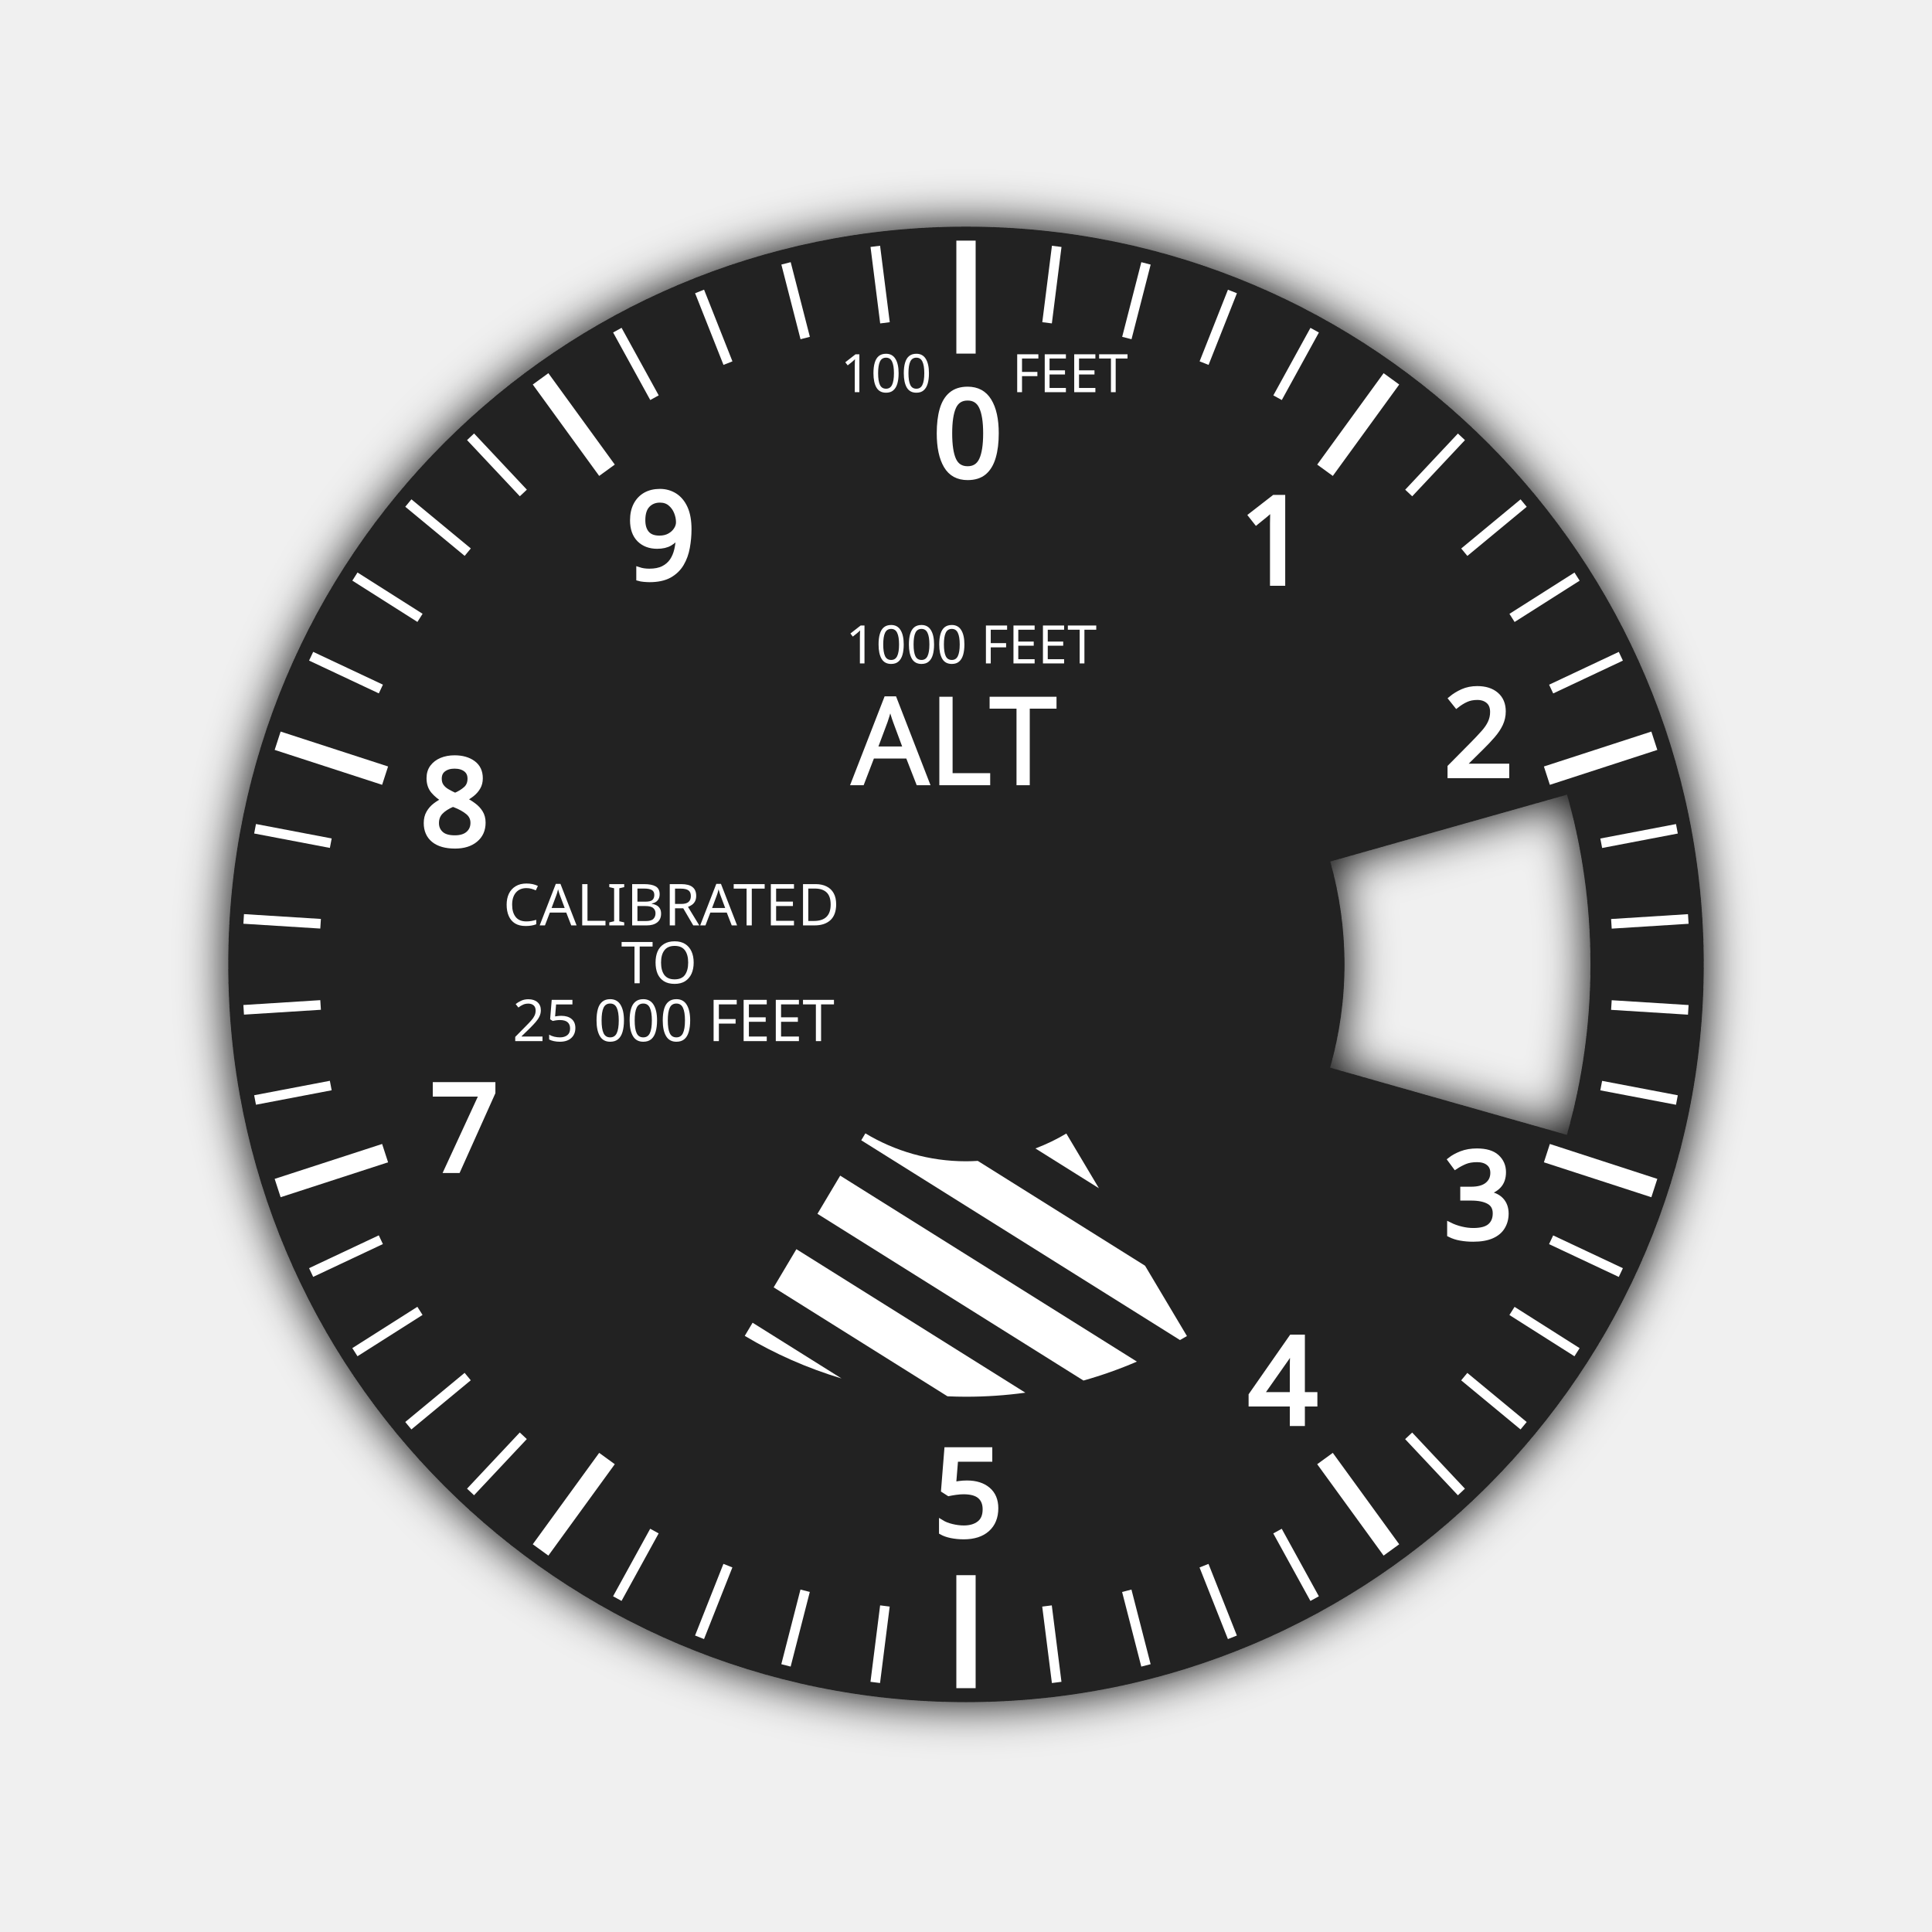
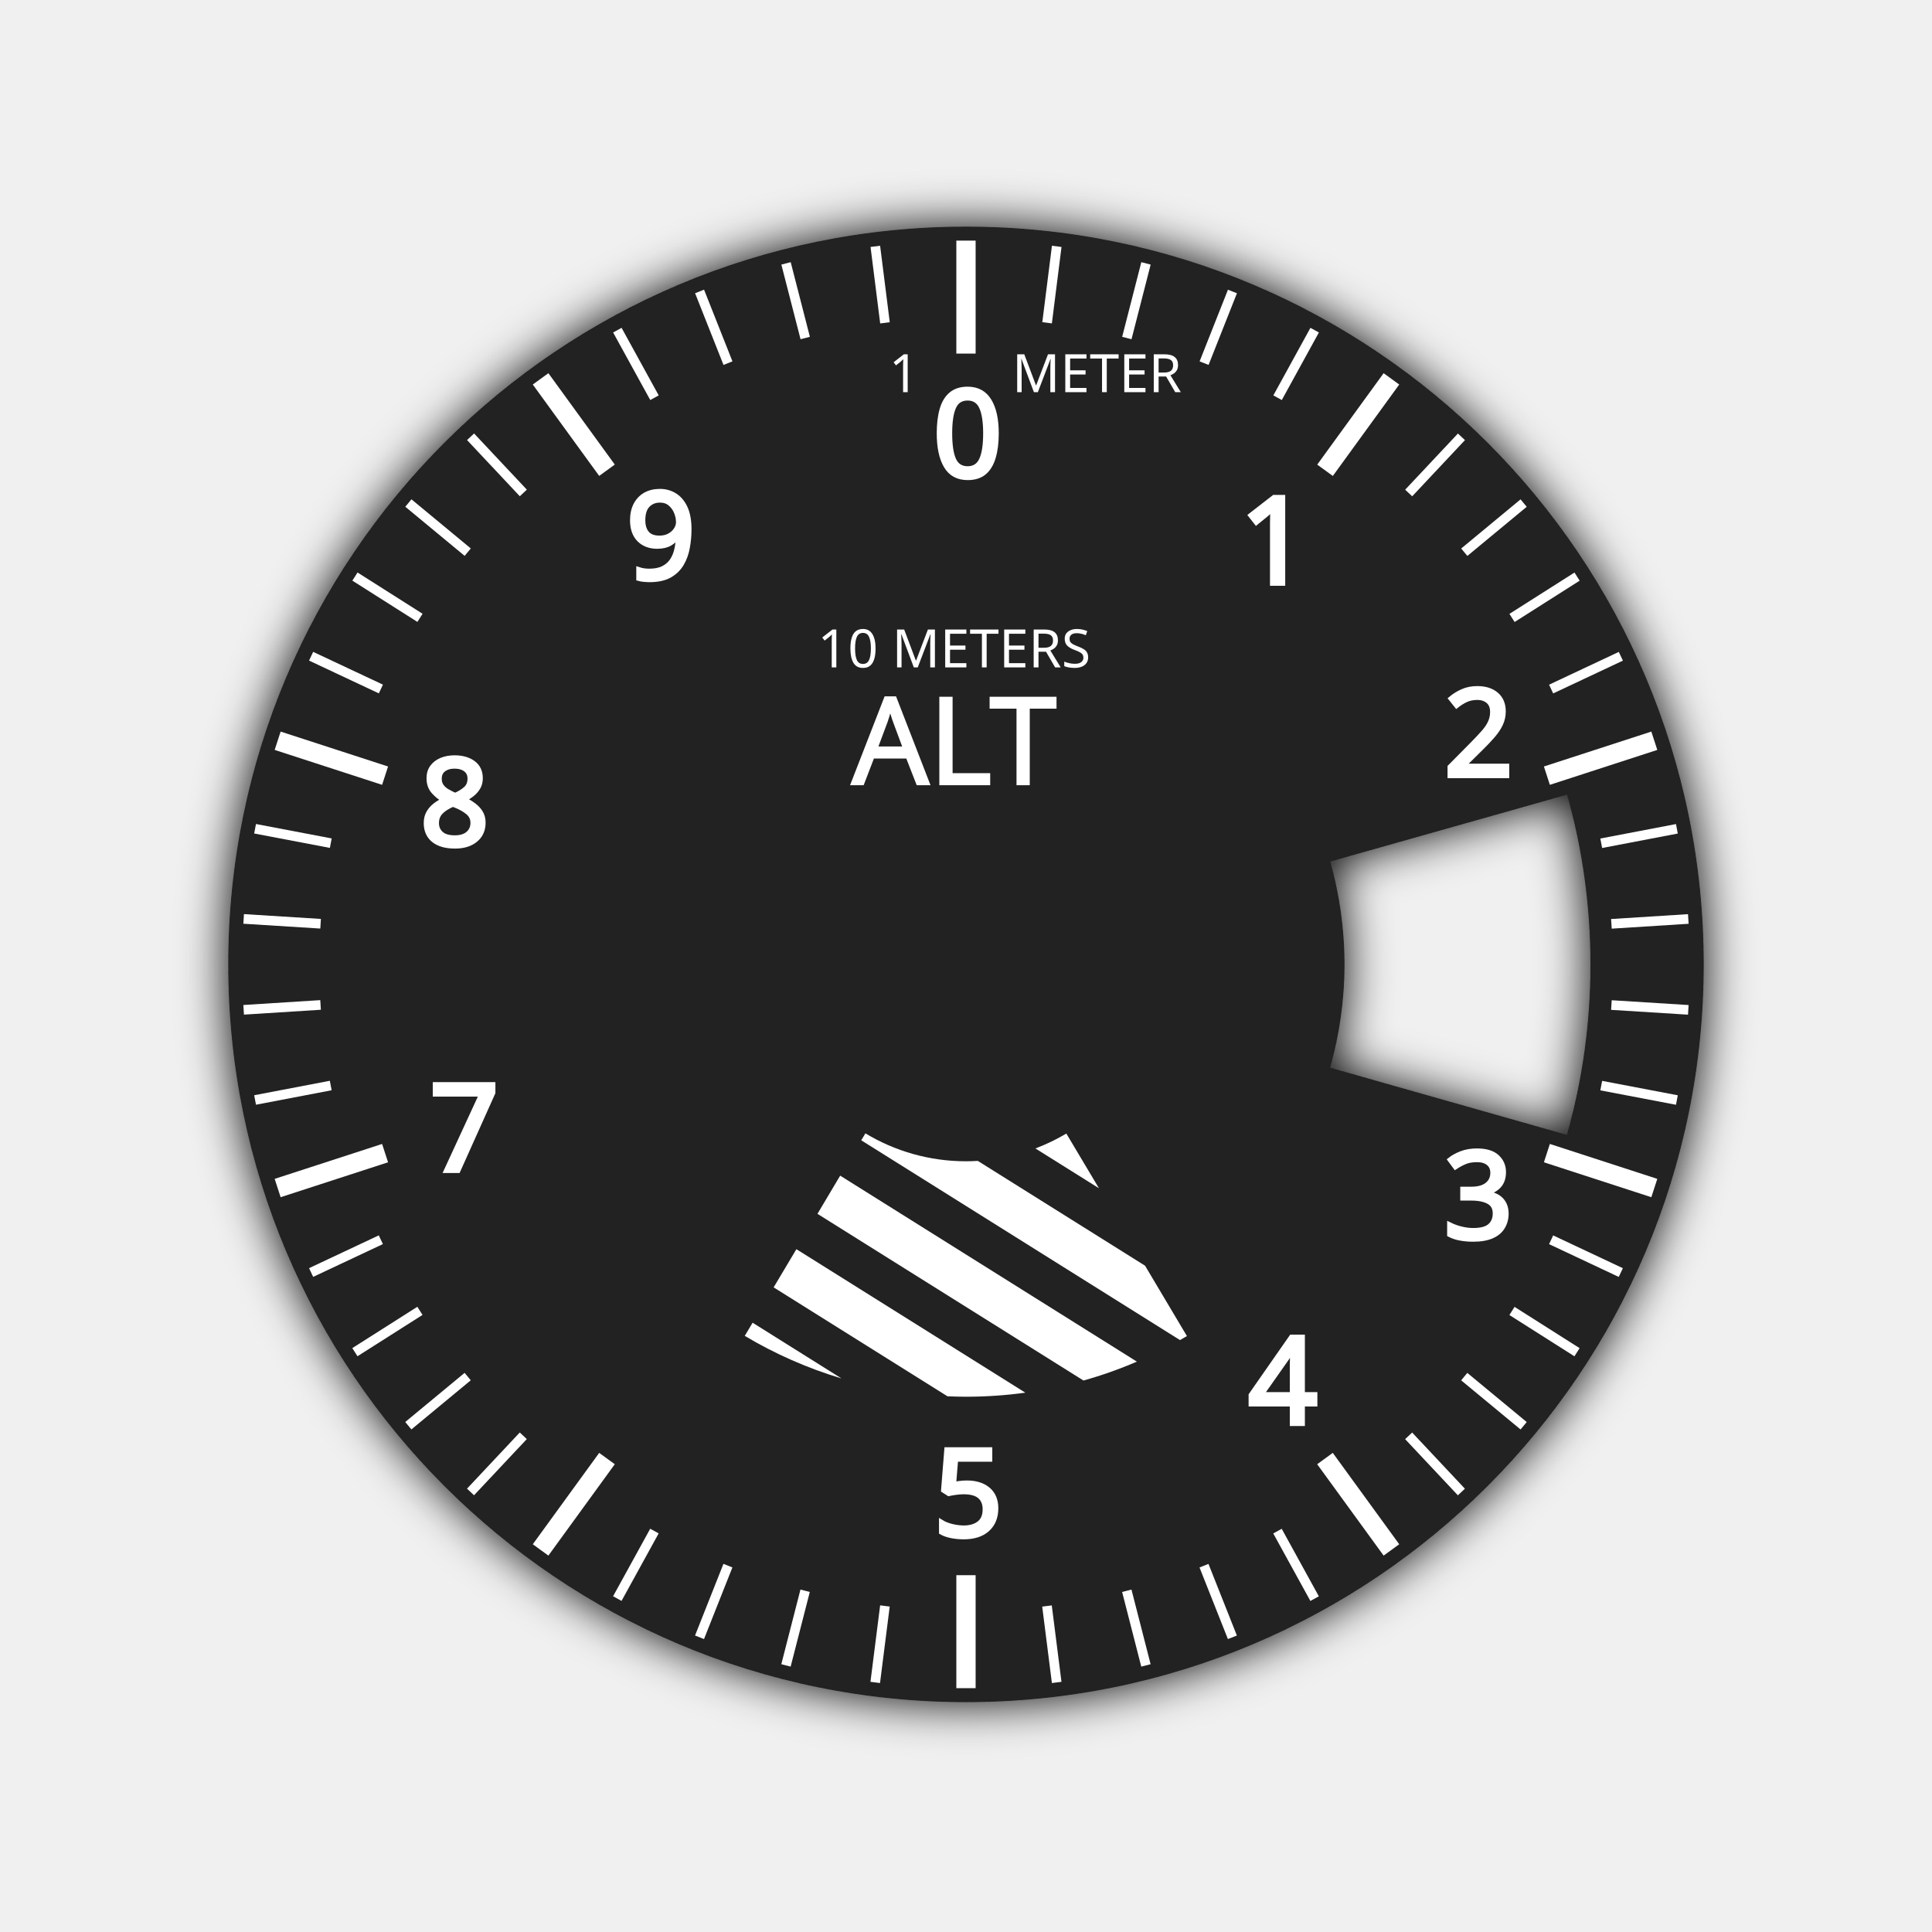
- <svg xmlns="http://www.w3.org/2000/svg" version="1.1" id="Layer_2" x="0px" y="0px" width="400.667px" height="400.666px" viewBox="0 0 400.667 400.666" enable-background="new 0 0 400.667 400.666" xml:space="preserve">
+ <svg xmlns="http://www.w3.org/2000/svg" width="400.667" height="400.666" enable-background="new 0 0 400.667 400.666" version="1.1" xml:space="preserve">
  <filter filterUnits="objectBoundingBox" id="AI_Shadow_1">
-     <feGaussianBlur stdDeviation="5" result="blur" in="SourceAlpha" />
-     <feOffset dy="0" dx="0" result="offsetBlurredAlpha" in="blur" />
+     <feGaussianBlur in="SourceAlpha" result="blur" stdDeviation="5" />
+     <feOffset dx="0" dy="0" in="blur" result="offsetBlurredAlpha" />
    <feMerge>
      <feMergeNode in="offsetBlurredAlpha" />
      <feMergeNode in="SourceGraphic" />
    </feMerge>
  </filter>
-   <path fill="#232323" filter="url(#AI_Shadow_1)" d="M200.333,47c-84.497,0-153,68.503-153,153s68.503,153,153,153  s153-68.503,153-153S284.831,47,200.333,47z M275.85,221.422c1.929-6.813,2.984-13.992,2.984-21.422  c0-7.397-1.045-14.546-2.958-21.332l49.113-13.869c3.155,11.193,4.846,23,4.846,35.201c0,12.256-1.704,24.114-4.886,35.351  L275.85,221.422z" />
-   <line fill="none" stroke="#FFFFFF" stroke-width="4" stroke-miterlimit="10" x1="200.333" y1="49.902" x2="200.333" y2="73.334" />
-   <line fill="none" stroke="#FFFFFF" stroke-width="4" stroke-miterlimit="10" x1="288.559" y1="78.569" x2="274.786" y2="97.525" />
-   <line fill="none" stroke="#FFFFFF" stroke-width="4" stroke-miterlimit="10" x1="343.084" y1="153.619" x2="320.799" y2="160.859" />
-   <line fill="none" stroke="#FFFFFF" stroke-width="4" stroke-miterlimit="10" x1="320.799" y1="239.144" x2="343.083" y2="246.385" />
-   <line fill="none" stroke="#FFFFFF" stroke-width="4" stroke-miterlimit="10" x1="288.556" y1="321.434" x2="274.784" y2="302.477" />
-   <line fill="none" stroke="#FFFFFF" stroke-width="4" stroke-miterlimit="10" x1="200.331" y1="350.1" x2="200.331" y2="326.667" />
-   <line fill="none" stroke="#FFFFFF" stroke-width="4" stroke-miterlimit="10" x1="112.105" y1="321.433" x2="125.878" y2="302.476" />
-   <line fill="none" stroke="#FFFFFF" stroke-width="4" stroke-miterlimit="10" x1="57.579" y1="246.383" x2="79.864" y2="239.143" />
-   <line fill="none" stroke="#FFFFFF" stroke-width="4" stroke-miterlimit="10" x1="57.58" y1="153.617" x2="79.864" y2="160.857" />
-   <line fill="none" stroke="#FFFFFF" stroke-width="4" stroke-miterlimit="10" x1="112.106" y1="78.568" x2="125.879" y2="97.523" />
-   <line fill="none" stroke="#FFFFFF" stroke-width="2" stroke-miterlimit="10" x1="219.147" y1="51.091" x2="217.147" y2="66.943" />
-   <line fill="none" stroke="#FFFFFF" stroke-width="2" stroke-miterlimit="10" x1="237.662" y1="54.623" x2="233.691" y2="70.101" />
-   <line fill="none" stroke="#FFFFFF" stroke-width="2" stroke-miterlimit="10" x1="255.588" y1="60.448" x2="249.709" y2="75.307" />
-   <line fill="none" stroke="#FFFFFF" stroke-width="2" stroke-miterlimit="10" x1="272.643" y1="68.475" x2="264.948" y2="82.479" />
-   <line fill="none" stroke="#FFFFFF" stroke-width="2" stroke-miterlimit="10" x1="303.079" y1="90.591" x2="292.145" y2="102.24" />
-   <line fill="none" stroke="#FFFFFF" stroke-width="2" stroke-miterlimit="10" x1="315.981" y1="104.331" x2="303.672" y2="114.519" />
-   <line fill="none" stroke="#FFFFFF" stroke-width="2" stroke-miterlimit="10" x1="327.059" y1="119.58" x2="313.571" y2="128.145" />
-   <line fill="none" stroke="#FFFFFF" stroke-width="2" stroke-miterlimit="10" x1="336.139" y1="136.098" x2="321.684" y2="142.903" />
-   <line fill="none" stroke="#FFFFFF" stroke-width="2" stroke-miterlimit="10" x1="350.125" y1="190.58" x2="334.18" y2="191.587" />
-   <line fill="none" stroke="#FFFFFF" stroke-width="2" stroke-miterlimit="10" x1="347.763" y1="171.88" x2="332.07" y2="174.878" />
-   <line fill="none" stroke="#FFFFFF" stroke-width="2" stroke-miterlimit="10" x1="350.125" y1="209.429" x2="334.179" y2="208.429" />
-   <line fill="none" stroke="#FFFFFF" stroke-width="2" stroke-miterlimit="10" x1="347.762" y1="228.129" x2="332.067" y2="225.138" />
-   <line fill="none" stroke="#FFFFFF" stroke-width="2" stroke-miterlimit="10" x1="336.135" y1="263.91" x2="321.676" y2="257.109" />
-   <line fill="none" stroke="#FFFFFF" stroke-width="2" stroke-miterlimit="10" x1="327.054" y1="280.427" x2="313.562" y2="271.868" />
-   <line fill="none" stroke="#FFFFFF" stroke-width="2" stroke-miterlimit="10" x1="315.975" y1="295.675" x2="303.663" y2="285.493" />
-   <line fill="none" stroke="#FFFFFF" stroke-width="2" stroke-miterlimit="10" x1="303.073" y1="309.415" x2="292.132" y2="297.77" />
-   <line fill="none" stroke="#FFFFFF" stroke-width="2" stroke-miterlimit="10" x1="272.635" y1="331.528" x2="264.934" y2="317.527" />
-   <line fill="none" stroke="#FFFFFF" stroke-width="2" stroke-miterlimit="10" x1="255.58" y1="339.554" x2="249.694" y2="324.697" />
-   <line fill="none" stroke="#FFFFFF" stroke-width="2" stroke-miterlimit="10" x1="237.654" y1="345.378" x2="233.676" y2="329.9" />
-   <line fill="none" stroke="#FFFFFF" stroke-width="2" stroke-miterlimit="10" x1="219.139" y1="348.909" x2="217.133" y2="333.056" />
-   <line fill="none" stroke="#FFFFFF" stroke-width="2" stroke-miterlimit="10" x1="181.515" y1="348.907" x2="183.516" y2="333.054" />
-   <line fill="none" stroke="#FFFFFF" stroke-width="2" stroke-miterlimit="10" x1="163" y1="345.375" x2="166.972" y2="329.896" />
-   <line fill="none" stroke="#FFFFFF" stroke-width="2" stroke-miterlimit="10" x1="145.074" y1="339.55" x2="150.955" y2="324.691" />
-   <line fill="none" stroke="#FFFFFF" stroke-width="2" stroke-miterlimit="10" x1="128.02" y1="331.523" x2="135.717" y2="317.52" />
-   <line fill="none" stroke="#FFFFFF" stroke-width="2" stroke-miterlimit="10" x1="97.583" y1="309.409" x2="108.521" y2="297.758" />
-   <line fill="none" stroke="#FFFFFF" stroke-width="2" stroke-miterlimit="10" x1="84.68" y1="295.669" x2="96.992" y2="285.479" />
-   <line fill="none" stroke="#FFFFFF" stroke-width="2" stroke-miterlimit="10" x1="73.602" y1="280.42" x2="87.094" y2="271.854" />
-   <line fill="none" stroke="#FFFFFF" stroke-width="2" stroke-miterlimit="10" x1="64.521" y1="263.902" x2="78.981" y2="257.095" />
-   <line fill="none" stroke="#FFFFFF" stroke-width="2" stroke-miterlimit="10" x1="52.896" y1="228.12" x2="68.595" y2="225.123" />
-   <line fill="none" stroke="#FFFFFF" stroke-width="2" stroke-miterlimit="10" x1="50.534" y1="209.42" x2="66.485" y2="208.414" />
-   <line fill="none" stroke="#FFFFFF" stroke-width="2" stroke-miterlimit="10" x1="50.535" y1="190.571" x2="66.486" y2="191.572" />
-   <line fill="none" stroke="#FFFFFF" stroke-width="2" stroke-miterlimit="10" x1="52.897" y1="171.871" x2="68.598" y2="174.863" />
-   <line fill="none" stroke="#FFFFFF" stroke-width="2" stroke-miterlimit="10" x1="64.524" y1="136.089" x2="78.988" y2="142.892" />
-   <line fill="none" stroke="#FFFFFF" stroke-width="2" stroke-miterlimit="10" x1="73.605" y1="119.571" x2="87.103" y2="128.134" />
-   <line fill="none" stroke="#FFFFFF" stroke-width="2" stroke-miterlimit="10" x1="84.685" y1="104.322" x2="97.003" y2="114.51" />
-   <line fill="none" stroke="#FFFFFF" stroke-width="2" stroke-miterlimit="10" x1="97.589" y1="90.582" x2="108.533" y2="102.233" />
-   <line fill="none" stroke="#FFFFFF" stroke-width="2" stroke-miterlimit="10" x1="128.027" y1="68.468" x2="135.73" y2="82.476" />
-   <line fill="none" stroke="#FFFFFF" stroke-width="2" stroke-miterlimit="10" x1="145.083" y1="60.442" x2="150.969" y2="75.306" />
-   <line fill="none" stroke="#FFFFFF" stroke-width="2" stroke-miterlimit="10" x1="163.01" y1="54.618" x2="166.987" y2="70.103" />
-   <line fill="none" stroke="#FFFFFF" stroke-width="2" stroke-miterlimit="10" x1="181.525" y1="51.087" x2="183.53" y2="66.948" />
-   <text transform="matrix(1 0 0 1 193.5479 98.8154)" fill="#FFFFFF" stroke="#FFFFFF" stroke-miterlimit="10" font-family="sans-serif" font-size="25">0</text>
-   <text transform="matrix(1 0 0 1 176.6558 162.5869)" fill="#FFFFFF" stroke="#FFFFFF" stroke-width="0.5" stroke-miterlimit="10" font-family="sans-serif" font-size="25">ALT</text>
-   <text transform="matrix(1 0 0 1 257.1592 120.9824)" fill="#FFFFFF" stroke="#FFFFFF" stroke-miterlimit="10" font-family="sans-serif" font-size="25">1</text>
-   <text transform="matrix(1 0 0 1 299.4922 160.877)" fill="#FFFFFF" stroke="#FFFFFF" stroke-miterlimit="10" font-family="sans-serif" font-size="25">2</text>
-   <text transform="matrix(1 0 0 1 299.4922 256.7627)" fill="#FFFFFF" stroke="#FFFFFF" stroke-miterlimit="10" font-family="sans-serif" font-size="25">3</text>
-   <text transform="matrix(1 0 0 1 258.9092 295.2324)" fill="#FFFFFF" stroke="#FFFFFF" stroke-miterlimit="10" font-family="sans-serif" font-size="25">4</text>
-   <text transform="matrix(1 0 0 1 193.6592 318.4824)" fill="#FFFFFF" stroke="#FFFFFF" stroke-miterlimit="10" font-family="sans-serif" font-size="25">5</text>
-   <text transform="matrix(1 0 0 1 127.02 296.2324)" display="none" fill="#FFFFFF" stroke="#FFFFFF" stroke-miterlimit="10" font-family="sans-serif" font-size="25">6</text>
-   <text transform="matrix(1 0 0 1 89.1592 242.7627)" fill="#FFFFFF" stroke="#FFFFFF" stroke-miterlimit="10" font-family="sans-serif" font-size="25">7</text>
-   <text transform="matrix(1 0 0 1 87.1592 175.2324)" fill="#FFFFFF" stroke="#FFFFFF" stroke-miterlimit="10" font-family="sans-serif" font-size="25">8</text>
-   <text transform="matrix(1 0 0 1 129.9092 119.9824)" fill="#FFFFFF" stroke="#FFFFFF" stroke-miterlimit="10" font-family="sans-serif" font-size="25">9</text>
-   <g>
-     <path fill="none" d="M174.243,243.809l61.533,38.566c3.073-1.324,6.051-2.824,8.936-4.471l-66.101-41.43L174.243,243.809z" />
-     <path fill="none" d="M165.159,259.06l47.482,29.761c4.114-0.565,8.138-1.413,12.055-2.517l-55.169-34.578L165.159,259.06z" />
-     <path fill="none" d="M214.732,238.17c-3.751,1.431-7.764,2.328-11.956,2.578l34.692,21.744l-9.571-16.07L214.732,238.17z" />
-     <path fill="none" d="M156.076,274.312l18.447,11.562c7.001,2.103,14.36,3.375,21.967,3.696l-36.045-22.592L156.076,274.312z" />
-     <path fill="#FFFFFF" d="M154.451,277.04c6.239,3.724,12.973,6.701,20.072,8.833l-18.447-11.562L154.451,277.04z" />
-     <path fill="#FFFFFF" d="M160.444,266.978l36.045,22.592c1.275,0.054,2.555,0.09,3.844,0.09c4.176,0,8.285-0.286,12.308-0.839   l-47.482-29.761L160.444,266.978z" />
-     <path fill="#FFFFFF" d="M169.527,251.726l55.169,34.578c3.801-1.072,7.5-2.386,11.079-3.929l-61.533-38.566L169.527,251.726z" />
-     <path fill="#FFFFFF" d="M200.333,240.833c-7.636,0-14.773-2.12-20.868-5.794l-0.855,1.437l66.101,41.43   c0.482-0.275,0.967-0.544,1.443-0.828l-8.686-14.584l-34.692-21.744C201.967,240.797,201.155,240.833,200.333,240.833z" />
-     <path fill="#FFFFFF" d="M221.14,235.076c-2.025,1.216-4.173,2.242-6.408,3.095l13.165,8.252L221.14,235.076z" />
+   <g class="layer">
+     <path d="m200.33,47c-84.49,0 -153,68.5 -153,153s68.51,153 153,153s153,-68.5 153,-153s-68.5,-153 -153,-153zm75.52,174.42c1.93,-6.81 2.98,-13.99 2.98,-21.42c0,-7.4 -1.04,-14.55 -2.95,-21.33l49.11,-13.87c3.15,11.19 4.84,23 4.84,35.2c0,12.26 -1.7,24.11 -4.88,35.35l-49.1,-13.93z" fill="#232323" filter="url(#AI_Shadow_1)" id="svg_1" />
+     <line fill="none" id="svg_2" stroke="#FFFFFF" stroke-miterlimit="10" stroke-width="4" x1="200.33" x2="200.33" y1="49.9" y2="73.33" />
+     <line fill="none" id="svg_3" stroke="#FFFFFF" stroke-miterlimit="10" stroke-width="4" x1="288.56" x2="274.79" y1="78.57" y2="97.53" />
+     <line fill="none" id="svg_4" stroke="#FFFFFF" stroke-miterlimit="10" stroke-width="4" x1="343.08" x2="320.8" y1="153.62" y2="160.86" />
+     <line fill="none" id="svg_5" stroke="#FFFFFF" stroke-miterlimit="10" stroke-width="4" x1="320.8" x2="343.08" y1="239.14" y2="246.38" />
+     <line fill="none" id="svg_6" stroke="#FFFFFF" stroke-miterlimit="10" stroke-width="4" x1="288.56" x2="274.78" y1="321.43" y2="302.48" />
+     <line fill="none" id="svg_7" stroke="#FFFFFF" stroke-miterlimit="10" stroke-width="4" x1="200.33" x2="200.33" y1="350.1" y2="326.67" />
+     <line fill="none" id="svg_8" stroke="#FFFFFF" stroke-miterlimit="10" stroke-width="4" x1="112.11" x2="125.88" y1="321.43" y2="302.48" />
+     <line fill="none" id="svg_9" stroke="#FFFFFF" stroke-miterlimit="10" stroke-width="4" x1="57.58" x2="79.86" y1="246.38" y2="239.14" />
+     <line fill="none" id="svg_10" stroke="#FFFFFF" stroke-miterlimit="10" stroke-width="4" x1="57.58" x2="79.86" y1="153.62" y2="160.86" />
+     <line fill="none" id="svg_11" stroke="#FFFFFF" stroke-miterlimit="10" stroke-width="4" x1="112.11" x2="125.88" y1="78.57" y2="97.52" />
+     <line fill="none" id="svg_12" stroke="#FFFFFF" stroke-miterlimit="10" stroke-width="2" x1="219.15" x2="217.15" y1="51.09" y2="66.94" />
+     <line fill="none" id="svg_13" stroke="#FFFFFF" stroke-miterlimit="10" stroke-width="2" x1="237.66" x2="233.69" y1="54.62" y2="70.1" />
+     <line fill="none" id="svg_14" stroke="#FFFFFF" stroke-miterlimit="10" stroke-width="2" x1="255.59" x2="249.71" y1="60.45" y2="75.31" />
+     <line fill="none" id="svg_15" stroke="#FFFFFF" stroke-miterlimit="10" stroke-width="2" x1="272.64" x2="264.95" y1="68.47" y2="82.48" />
+     <line fill="none" id="svg_16" stroke="#FFFFFF" stroke-miterlimit="10" stroke-width="2" x1="303.08" x2="292.14" y1="90.59" y2="102.24" />
+     <line fill="none" id="svg_17" stroke="#FFFFFF" stroke-miterlimit="10" stroke-width="2" x1="315.98" x2="303.67" y1="104.33" y2="114.52" />
+     <line fill="none" id="svg_18" stroke="#FFFFFF" stroke-miterlimit="10" stroke-width="2" x1="327.06" x2="313.57" y1="119.58" y2="128.15" />
+     <line fill="none" id="svg_19" stroke="#FFFFFF" stroke-miterlimit="10" stroke-width="2" x1="336.14" x2="321.68" y1="136.1" y2="142.9" />
+     <line fill="none" id="svg_20" stroke="#FFFFFF" stroke-miterlimit="10" stroke-width="2" x1="350.13" x2="334.18" y1="190.58" y2="191.59" />
+     <line fill="none" id="svg_21" stroke="#FFFFFF" stroke-miterlimit="10" stroke-width="2" x1="347.76" x2="332.07" y1="171.88" y2="174.88" />
+     <line fill="none" id="svg_22" stroke="#FFFFFF" stroke-miterlimit="10" stroke-width="2" x1="350.13" x2="334.18" y1="209.43" y2="208.43" />
+     <line fill="none" id="svg_23" stroke="#FFFFFF" stroke-miterlimit="10" stroke-width="2" x1="347.76" x2="332.07" y1="228.13" y2="225.14" />
+     <line fill="none" id="svg_24" stroke="#FFFFFF" stroke-miterlimit="10" stroke-width="2" x1="336.13" x2="321.68" y1="263.91" y2="257.11" />
+     <line fill="none" id="svg_25" stroke="#FFFFFF" stroke-miterlimit="10" stroke-width="2" x1="327.05" x2="313.56" y1="280.43" y2="271.87" />
+     <line fill="none" id="svg_26" stroke="#FFFFFF" stroke-miterlimit="10" stroke-width="2" x1="315.98" x2="303.66" y1="295.68" y2="285.49" />
+     <line fill="none" id="svg_27" stroke="#FFFFFF" stroke-miterlimit="10" stroke-width="2" x1="303.07" x2="292.13" y1="309.42" y2="297.77" />
+     <line fill="none" id="svg_28" stroke="#FFFFFF" stroke-miterlimit="10" stroke-width="2" x1="272.63" x2="264.93" y1="331.53" y2="317.53" />
+     <line fill="none" id="svg_29" stroke="#FFFFFF" stroke-miterlimit="10" stroke-width="2" x1="255.58" x2="249.69" y1="339.55" y2="324.7" />
+     <line fill="none" id="svg_30" stroke="#FFFFFF" stroke-miterlimit="10" stroke-width="2" x1="237.65" x2="233.68" y1="345.38" y2="329.9" />
+     <line fill="none" id="svg_31" stroke="#FFFFFF" stroke-miterlimit="10" stroke-width="2" x1="219.14" x2="217.13" y1="348.91" y2="333.06" />
+     <line fill="none" id="svg_32" stroke="#FFFFFF" stroke-miterlimit="10" stroke-width="2" x1="181.51" x2="183.52" y1="348.91" y2="333.05" />
+     <line fill="none" id="svg_33" stroke="#FFFFFF" stroke-miterlimit="10" stroke-width="2" x1="163" x2="166.97" y1="345.38" y2="329.9" />
+     <line fill="none" id="svg_34" stroke="#FFFFFF" stroke-miterlimit="10" stroke-width="2" x1="145.07" x2="150.96" y1="339.55" y2="324.69" />
+     <line fill="none" id="svg_35" stroke="#FFFFFF" stroke-miterlimit="10" stroke-width="2" x1="128.02" x2="135.72" y1="331.52" y2="317.52" />
+     <line fill="none" id="svg_36" stroke="#FFFFFF" stroke-miterlimit="10" stroke-width="2" x1="97.58" x2="108.52" y1="309.41" y2="297.76" />
+     <line fill="none" id="svg_37" stroke="#FFFFFF" stroke-miterlimit="10" stroke-width="2" x1="84.68" x2="96.99" y1="295.67" y2="285.48" />
+     <line fill="none" id="svg_38" stroke="#FFFFFF" stroke-miterlimit="10" stroke-width="2" x1="73.6" x2="87.09" y1="280.42" y2="271.85" />
+     <line fill="none" id="svg_39" stroke="#FFFFFF" stroke-miterlimit="10" stroke-width="2" x1="64.52" x2="78.98" y1="263.9" y2="257.1" />
+     <line fill="none" id="svg_40" stroke="#FFFFFF" stroke-miterlimit="10" stroke-width="2" x1="52.9" x2="68.59" y1="228.12" y2="225.12" />
+     <line fill="none" id="svg_41" stroke="#FFFFFF" stroke-miterlimit="10" stroke-width="2" x1="50.53" x2="66.48" y1="209.42" y2="208.41" />
+     <line fill="none" id="svg_42" stroke="#FFFFFF" stroke-miterlimit="10" stroke-width="2" x1="50.53" x2="66.49" y1="190.57" y2="191.57" />
+     <line fill="none" id="svg_43" stroke="#FFFFFF" stroke-miterlimit="10" stroke-width="2" x1="52.9" x2="68.6" y1="171.87" y2="174.86" />
+     <line fill="none" id="svg_44" stroke="#FFFFFF" stroke-miterlimit="10" stroke-width="2" x1="64.52" x2="78.99" y1="136.09" y2="142.89" />
+     <line fill="none" id="svg_45" stroke="#FFFFFF" stroke-miterlimit="10" stroke-width="2" x1="73.61" x2="87.1" y1="119.57" y2="128.13" />
+     <line fill="none" id="svg_46" stroke="#FFFFFF" stroke-miterlimit="10" stroke-width="2" x1="84.69" x2="97" y1="104.32" y2="114.51" />
+     <line fill="none" id="svg_47" stroke="#FFFFFF" stroke-miterlimit="10" stroke-width="2" x1="97.59" x2="108.53" y1="90.58" y2="102.23" />
+     <line fill="none" id="svg_48" stroke="#FFFFFF" stroke-miterlimit="10" stroke-width="2" x1="128.03" x2="135.73" y1="68.47" y2="82.48" />
+     <line fill="none" id="svg_49" stroke="#FFFFFF" stroke-miterlimit="10" stroke-width="2" x1="145.08" x2="150.97" y1="60.44" y2="75.31" />
+     <line fill="none" id="svg_50" stroke="#FFFFFF" stroke-miterlimit="10" stroke-width="2" x1="163.01" x2="166.99" y1="54.62" y2="70.1" />
+     <line fill="none" id="svg_51" stroke="#FFFFFF" stroke-miterlimit="10" stroke-width="2" x1="181.53" x2="183.53" y1="51.09" y2="66.95" />
+     <text fill="#FFFFFF" font-family="sans-serif" font-size="25" id="svg_52" stroke="#FFFFFF" stroke-miterlimit="10" transform="matrix(1 0 0 1 193.5479 98.8154)">0</text>
+     <text fill="#FFFFFF" font-family="sans-serif" font-size="25" id="svg_53" stroke="#FFFFFF" stroke-miterlimit="10" stroke-width="0.5" transform="matrix(1 0 0 1 176.6558 162.5869)">ALT</text>
+     <text fill="#FFFFFF" font-family="sans-serif" font-size="25" id="svg_54" stroke="#FFFFFF" stroke-miterlimit="10" transform="matrix(1 0 0 1 257.1592 120.9824)">1</text>
+     <text fill="#FFFFFF" font-family="sans-serif" font-size="25" id="svg_55" stroke="#FFFFFF" stroke-miterlimit="10" transform="matrix(1 0 0 1 299.4922 160.877)">2</text>
+     <text fill="#FFFFFF" font-family="sans-serif" font-size="25" id="svg_56" stroke="#FFFFFF" stroke-miterlimit="10" transform="matrix(1 0 0 1 299.4922 256.7627)">3</text>
+     <text fill="#FFFFFF" font-family="sans-serif" font-size="25" id="svg_57" stroke="#FFFFFF" stroke-miterlimit="10" transform="matrix(1 0 0 1 258.9092 295.2324)">4</text>
+     <text fill="#FFFFFF" font-family="sans-serif" font-size="25" id="svg_58" stroke="#FFFFFF" stroke-miterlimit="10" transform="matrix(1 0 0 1 193.6592 318.4824)">5</text>
+     <text display="none" fill="#FFFFFF" font-family="sans-serif" font-size="25" id="svg_59" stroke="#FFFFFF" stroke-miterlimit="10" transform="matrix(1 0 0 1 127.02 296.2324)">6</text>
+     <text fill="#FFFFFF" font-family="sans-serif" font-size="25" id="svg_60" stroke="#FFFFFF" stroke-miterlimit="10" transform="matrix(1 0 0 1 89.1592 242.7627)">7</text>
+     <text fill="#FFFFFF" font-family="sans-serif" font-size="25" id="svg_61" stroke="#FFFFFF" stroke-miterlimit="10" transform="matrix(1 0 0 1 87.1592 175.2324)">8</text>
+     <text fill="#FFFFFF" font-family="sans-serif" font-size="25" id="svg_62" stroke="#FFFFFF" stroke-miterlimit="10" transform="matrix(1 0 0 1 129.9092 119.9824)">9</text>
+     <g id="svg_63">
+       <path d="m174.24,243.81l61.54,38.57c3.07,-1.33 6.05,-2.83 8.93,-4.48l-66.1,-41.43l-4.37,7.34z" fill="none" id="svg_64" />
+       <path d="m165.16,259.06l47.48,29.76c4.11,-0.56 8.14,-1.41 12.06,-2.52l-55.17,-34.57l-4.37,7.33z" fill="none" id="svg_65" />
+       <path d="m214.73,238.17c-3.75,1.43 -7.76,2.33 -11.95,2.58l34.69,21.74l-9.57,-16.07l-13.17,-8.25z" fill="none" id="svg_66" />
+       <path d="m156.08,274.31l18.44,11.56c7,2.11 14.36,3.38 21.97,3.7l-36.05,-22.59l-4.36,7.33z" fill="none" id="svg_67" />
+       <path d="m154.45,277.04c6.24,3.72 12.97,6.7 20.07,8.83l-18.44,-11.56l-1.63,2.73z" fill="#FFFFFF" id="svg_68" />
+       <path d="m160.44,266.98l36.05,22.59c1.27,0.05 2.55,0.09 3.84,0.09c4.18,0 8.29,-0.29 12.31,-0.84l-47.48,-29.76l-4.72,7.92z" fill="#FFFFFF" id="svg_69" />
+       <path d="m169.53,251.73l55.17,34.57c3.8,-1.07 7.5,-2.38 11.07,-3.92l-61.53,-38.57l-4.71,7.92z" fill="#FFFFFF" id="svg_70" />
+       <path d="m200.33,240.83c-7.63,0 -14.77,-2.12 -20.86,-5.79l-0.86,1.44l66.1,41.43c0.48,-0.28 0.97,-0.55 1.44,-0.83l-8.68,-14.59l-34.69,-21.74c-0.81,0.05 -1.62,0.08 -2.45,0.08z" fill="#FFFFFF" id="svg_71" />
+       <path d="m221.14,235.08c-2.03,1.21 -4.17,2.24 -6.41,3.09l13.17,8.25l-6.76,-11.34z" fill="#FFFFFF" id="svg_72" />
+     </g>
+     <text fill="#FFFFFF" font-family="sans-serif" font-size="11" id="svg_73" style="cursor: move;" transform="matrix(1 0 0 1 0 0) matrix(1 0 0 1 209.888 81.333)">METER</text>
+     <text fill="#FFFFFF" font-family="sans-serif" font-size="11" id="svg_74" transform="matrix(1 0 0 1 0 0) matrix(1 0 0 1 174.315 81.333)" x="10.02" y="0">1</text>
+     <text fill="#FFFFFF" font-family="sans-serif" font-size="11" id="svg_75" transform="matrix(1 0 0 1 0 0) matrix(1 0 0 1 175.376 137.582)" x="-5.84" y="0.83">10 METERS</text>
  </g>
-   <text transform="matrix(1 0 0 1 209.8882 81.333)" fill="#FFFFFF" font-family="sans-serif" font-size="11">FEET</text>
-   <text transform="matrix(1 0 0 1 174.3154 81.333)" fill="#FFFFFF" font-family="sans-serif" font-size="11">100</text>
-   <text transform="matrix(1 0 0 1 175.376 137.582)" fill="#FFFFFF" font-family="sans-serif" font-size="11">1000 FEET</text>
-   <text transform="matrix(1 0 0 1 104.334 191.915)">
-     <tspan x="0" y="0" fill="#FFFFFF" font-family="sans-serif" font-size="12">CALIBRATED</tspan>
-     <tspan x="24.453" y="12" fill="#FFFFFF" font-family="sans-serif" font-size="12">TO</tspan>
-     <tspan x="1.936" y="24" fill="#FFFFFF" font-family="sans-serif" font-size="12">25 000 FEET</tspan>
-   </text>
</svg>
